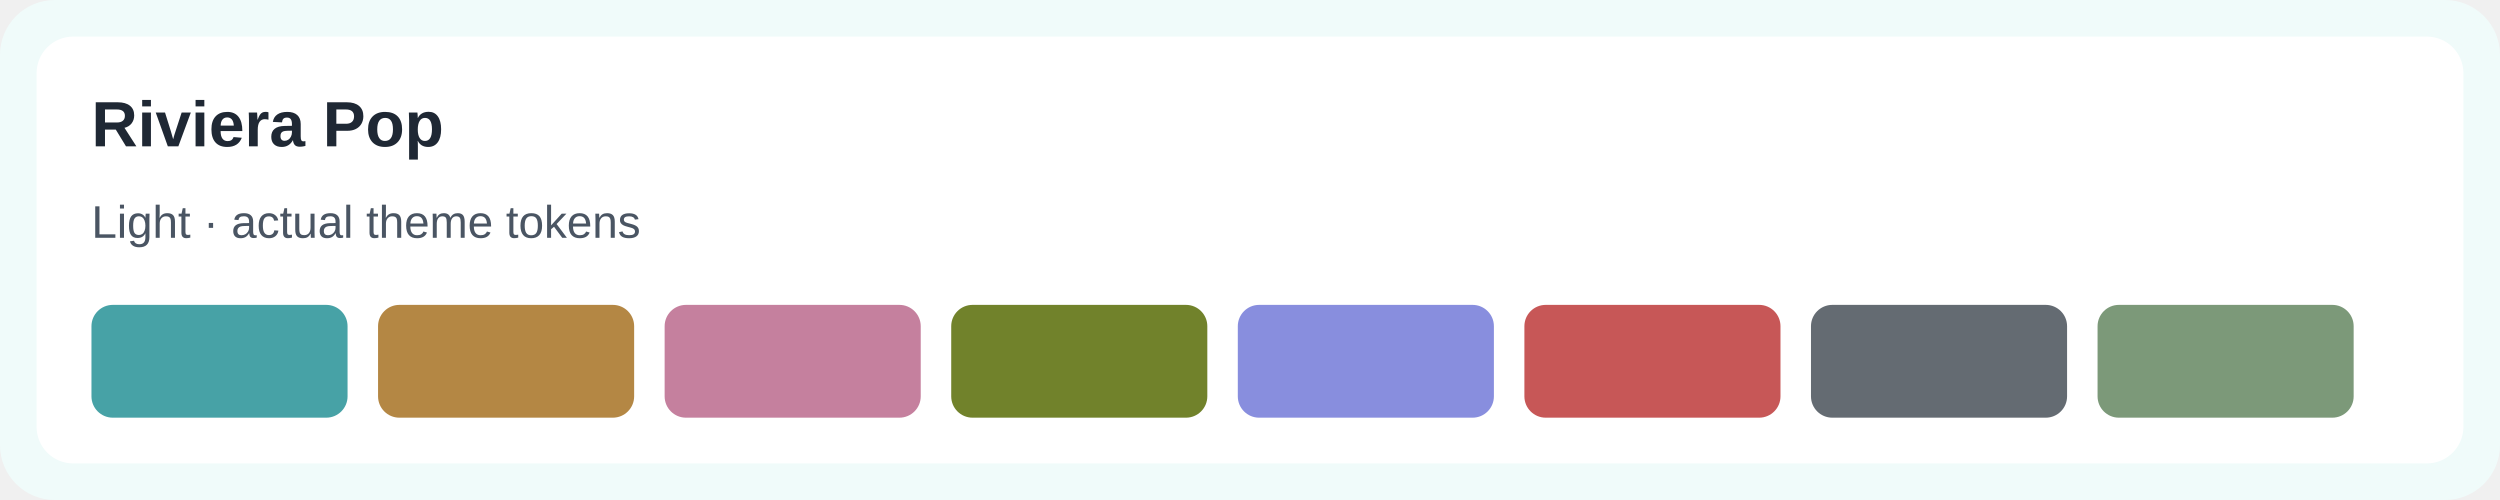
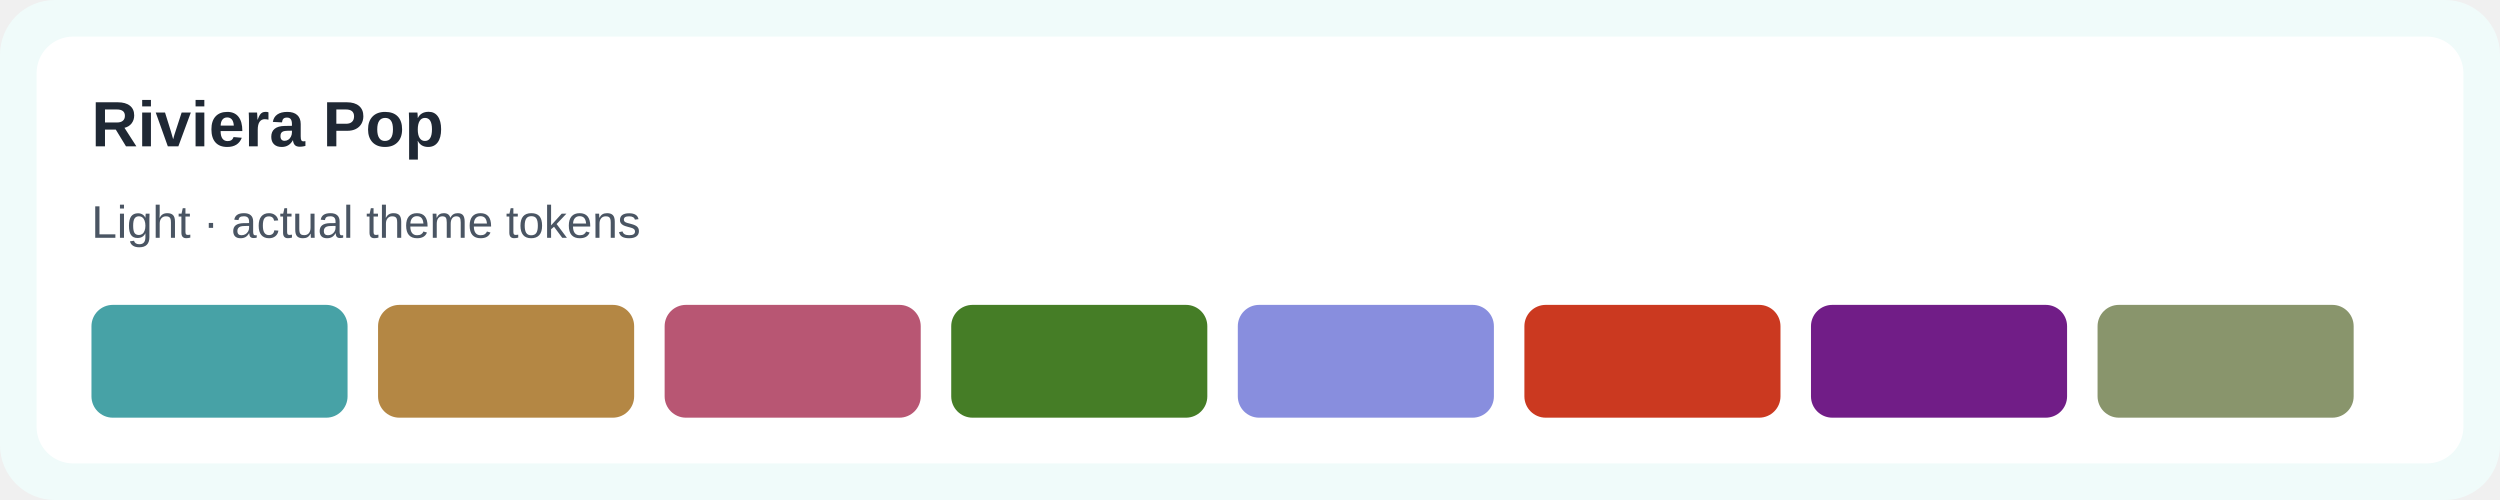
<svg xmlns="http://www.w3.org/2000/svg" width="820" height="164" viewBox="0 0 820 164">
  <rect width="820" height="164" rx="18" fill="#F0FBFA" />
  <rect x="12" y="12" width="796" height="140" rx="12" fill="#FFFFFF" />
  <text x="30" y="48" fill="#1F2834" font-family="Segoe UI,Arial,sans-serif" font-size="21" font-weight="650">Riviera Pop</text>
  <text x="30" y="78" fill="#4A5563" font-family="Segoe UI,Arial,sans-serif" font-size="15">Light · actual theme tokens</text>
  <rect x="30" y="100" width="84" height="37" rx="7" fill="#47A2A6" />
  <rect x="124" y="100" width="84" height="37" rx="7" fill="#B48744" />
-   <rect x="218" y="100" width="84" height="37" rx="7" fill="#C5809E" />
-   <rect x="312" y="100" width="84" height="37" rx="7" fill="#71822B" />
+   <rect x="218" y="100" width="84" height="37" rx="7" fill="#B85673" />
+   <rect x="312" y="100" width="84" height="37" rx="7" fill="#457D26" />
  <rect x="406" y="100" width="84" height="37" rx="7" fill="#888EDE" />
-   <rect x="500" y="100" width="84" height="37" rx="7" fill="#C75757" />
-   <rect x="594" y="100" width="84" height="37" rx="7" fill="#646B72" />
-   <rect x="688" y="100" width="84" height="37" rx="7" fill="#7C9979" />
+   <rect x="500" y="100" width="84" height="37" rx="7" fill="#CB3920" />
+   <rect x="594" y="100" width="84" height="37" rx="7" fill="#711D87" />
+   <rect x="688" y="100" width="84" height="37" rx="7" fill="#89956C" />
</svg>
